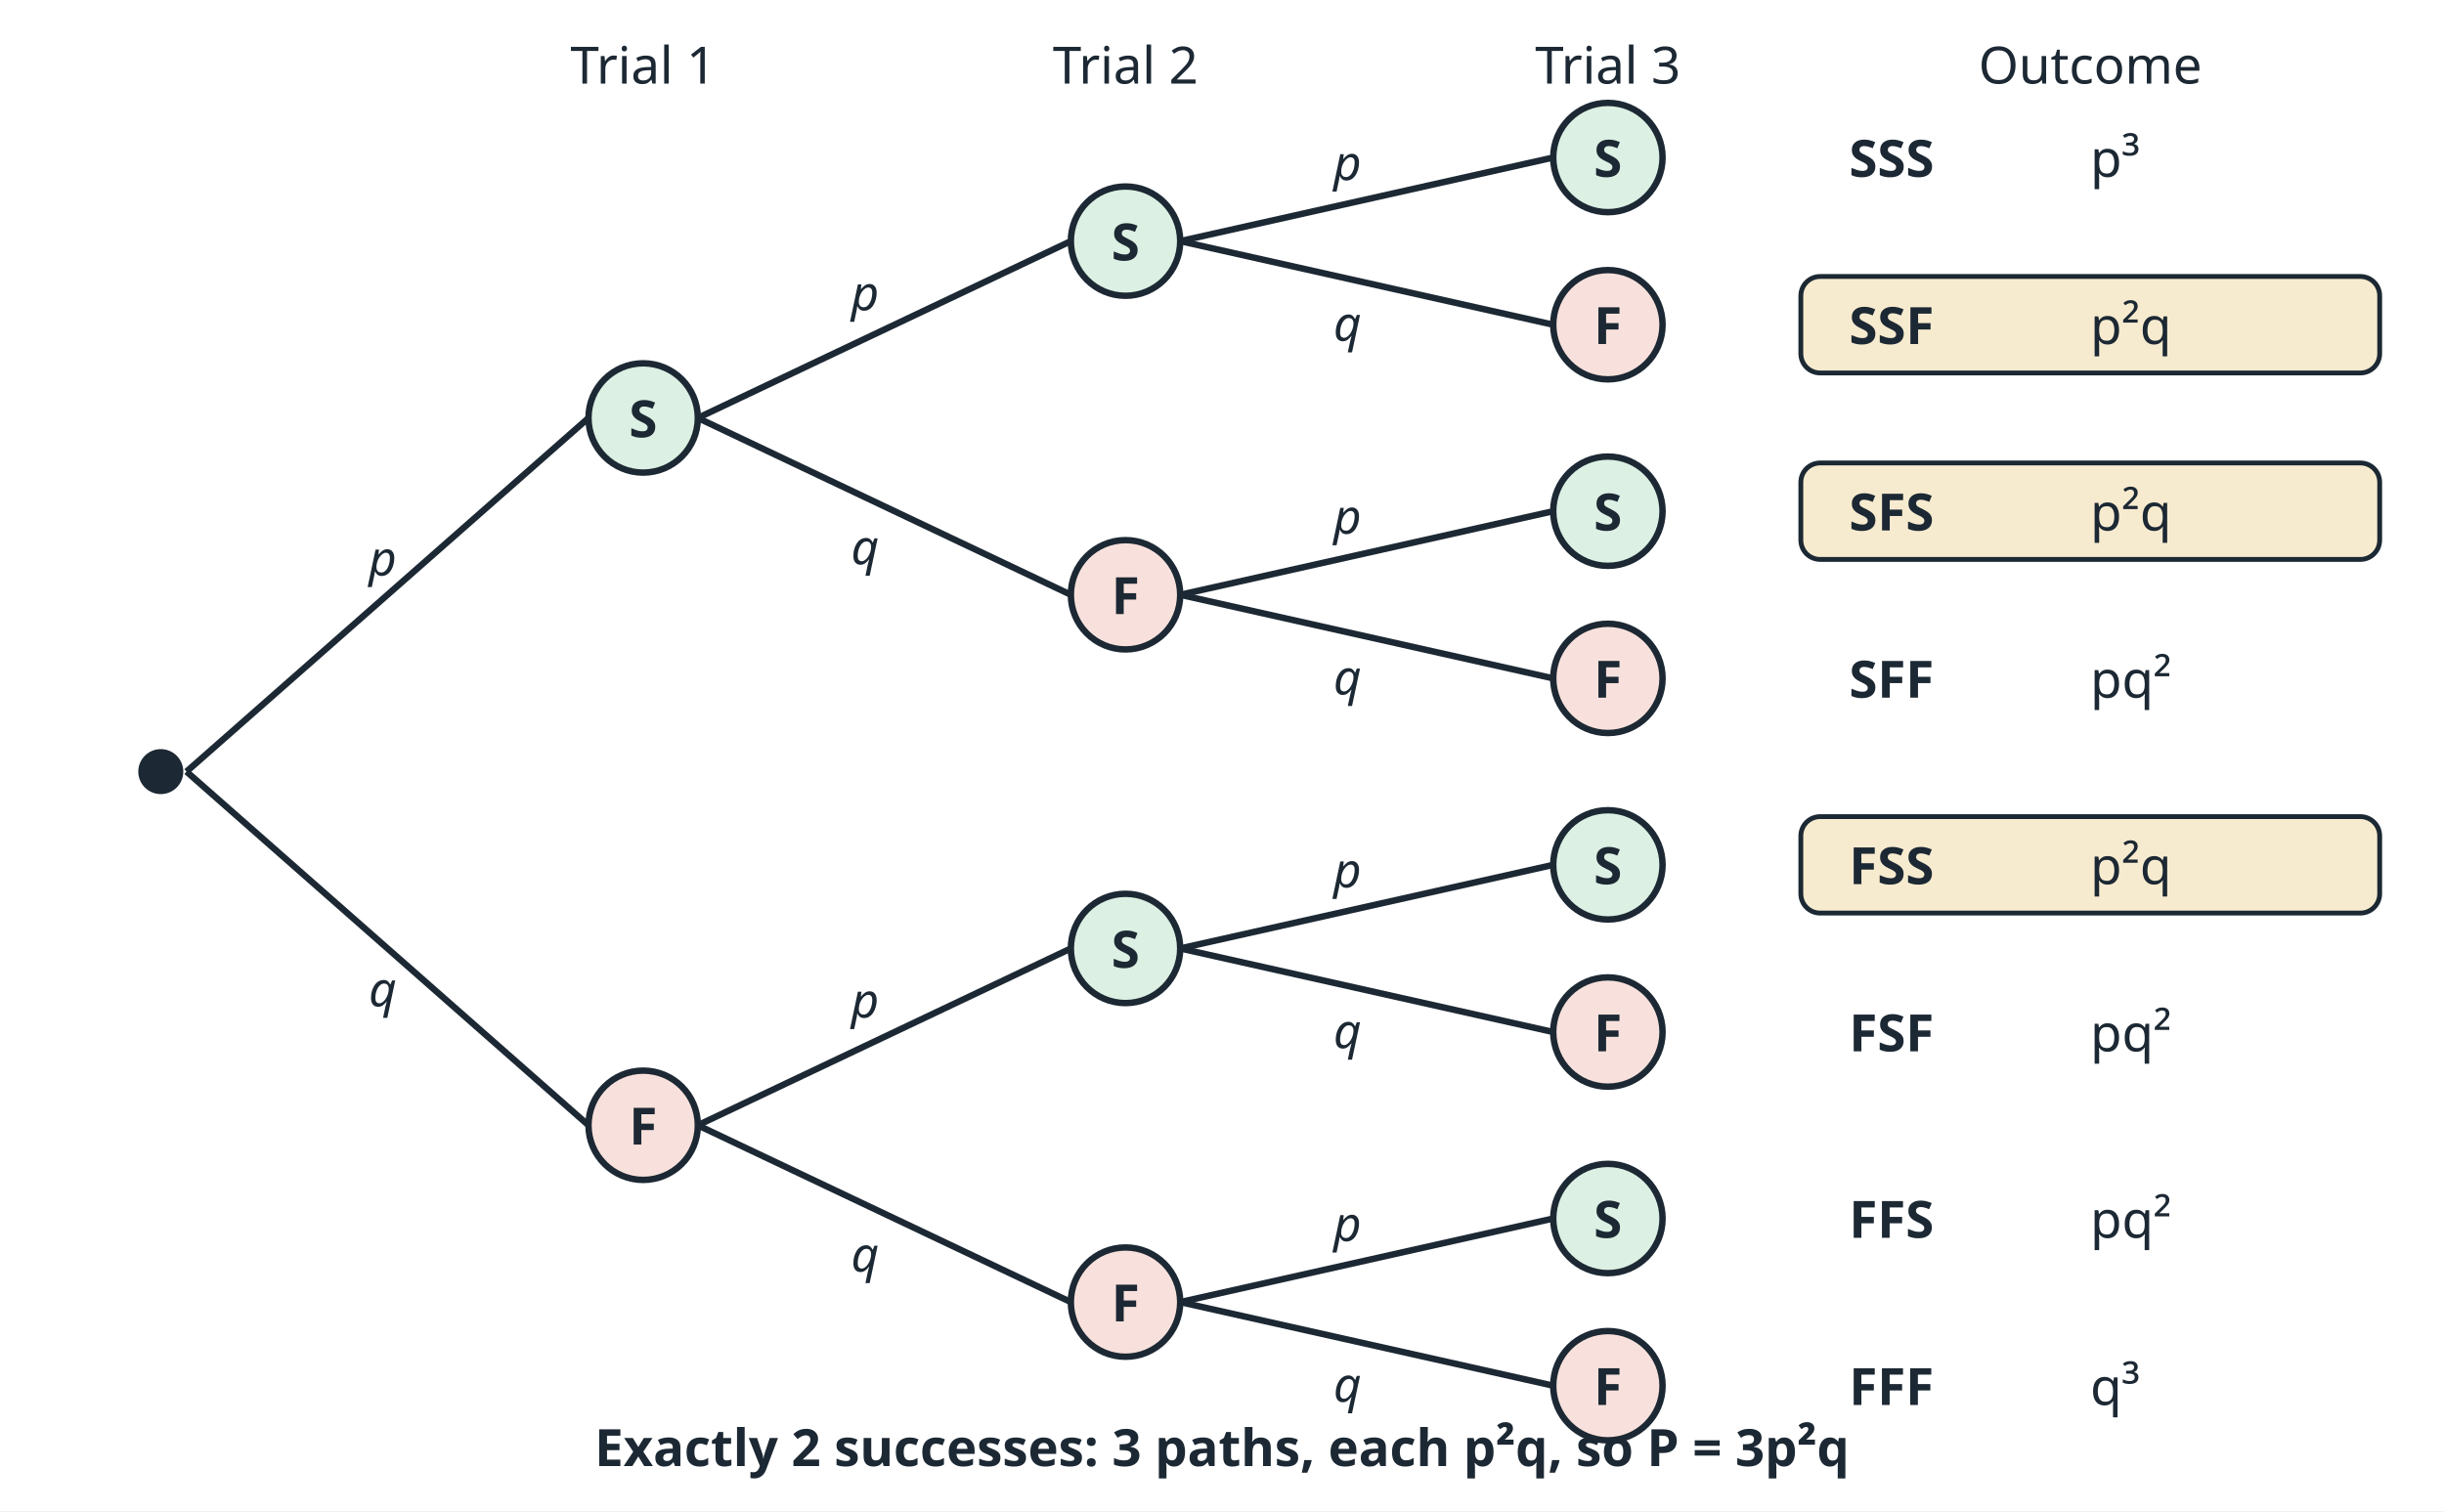
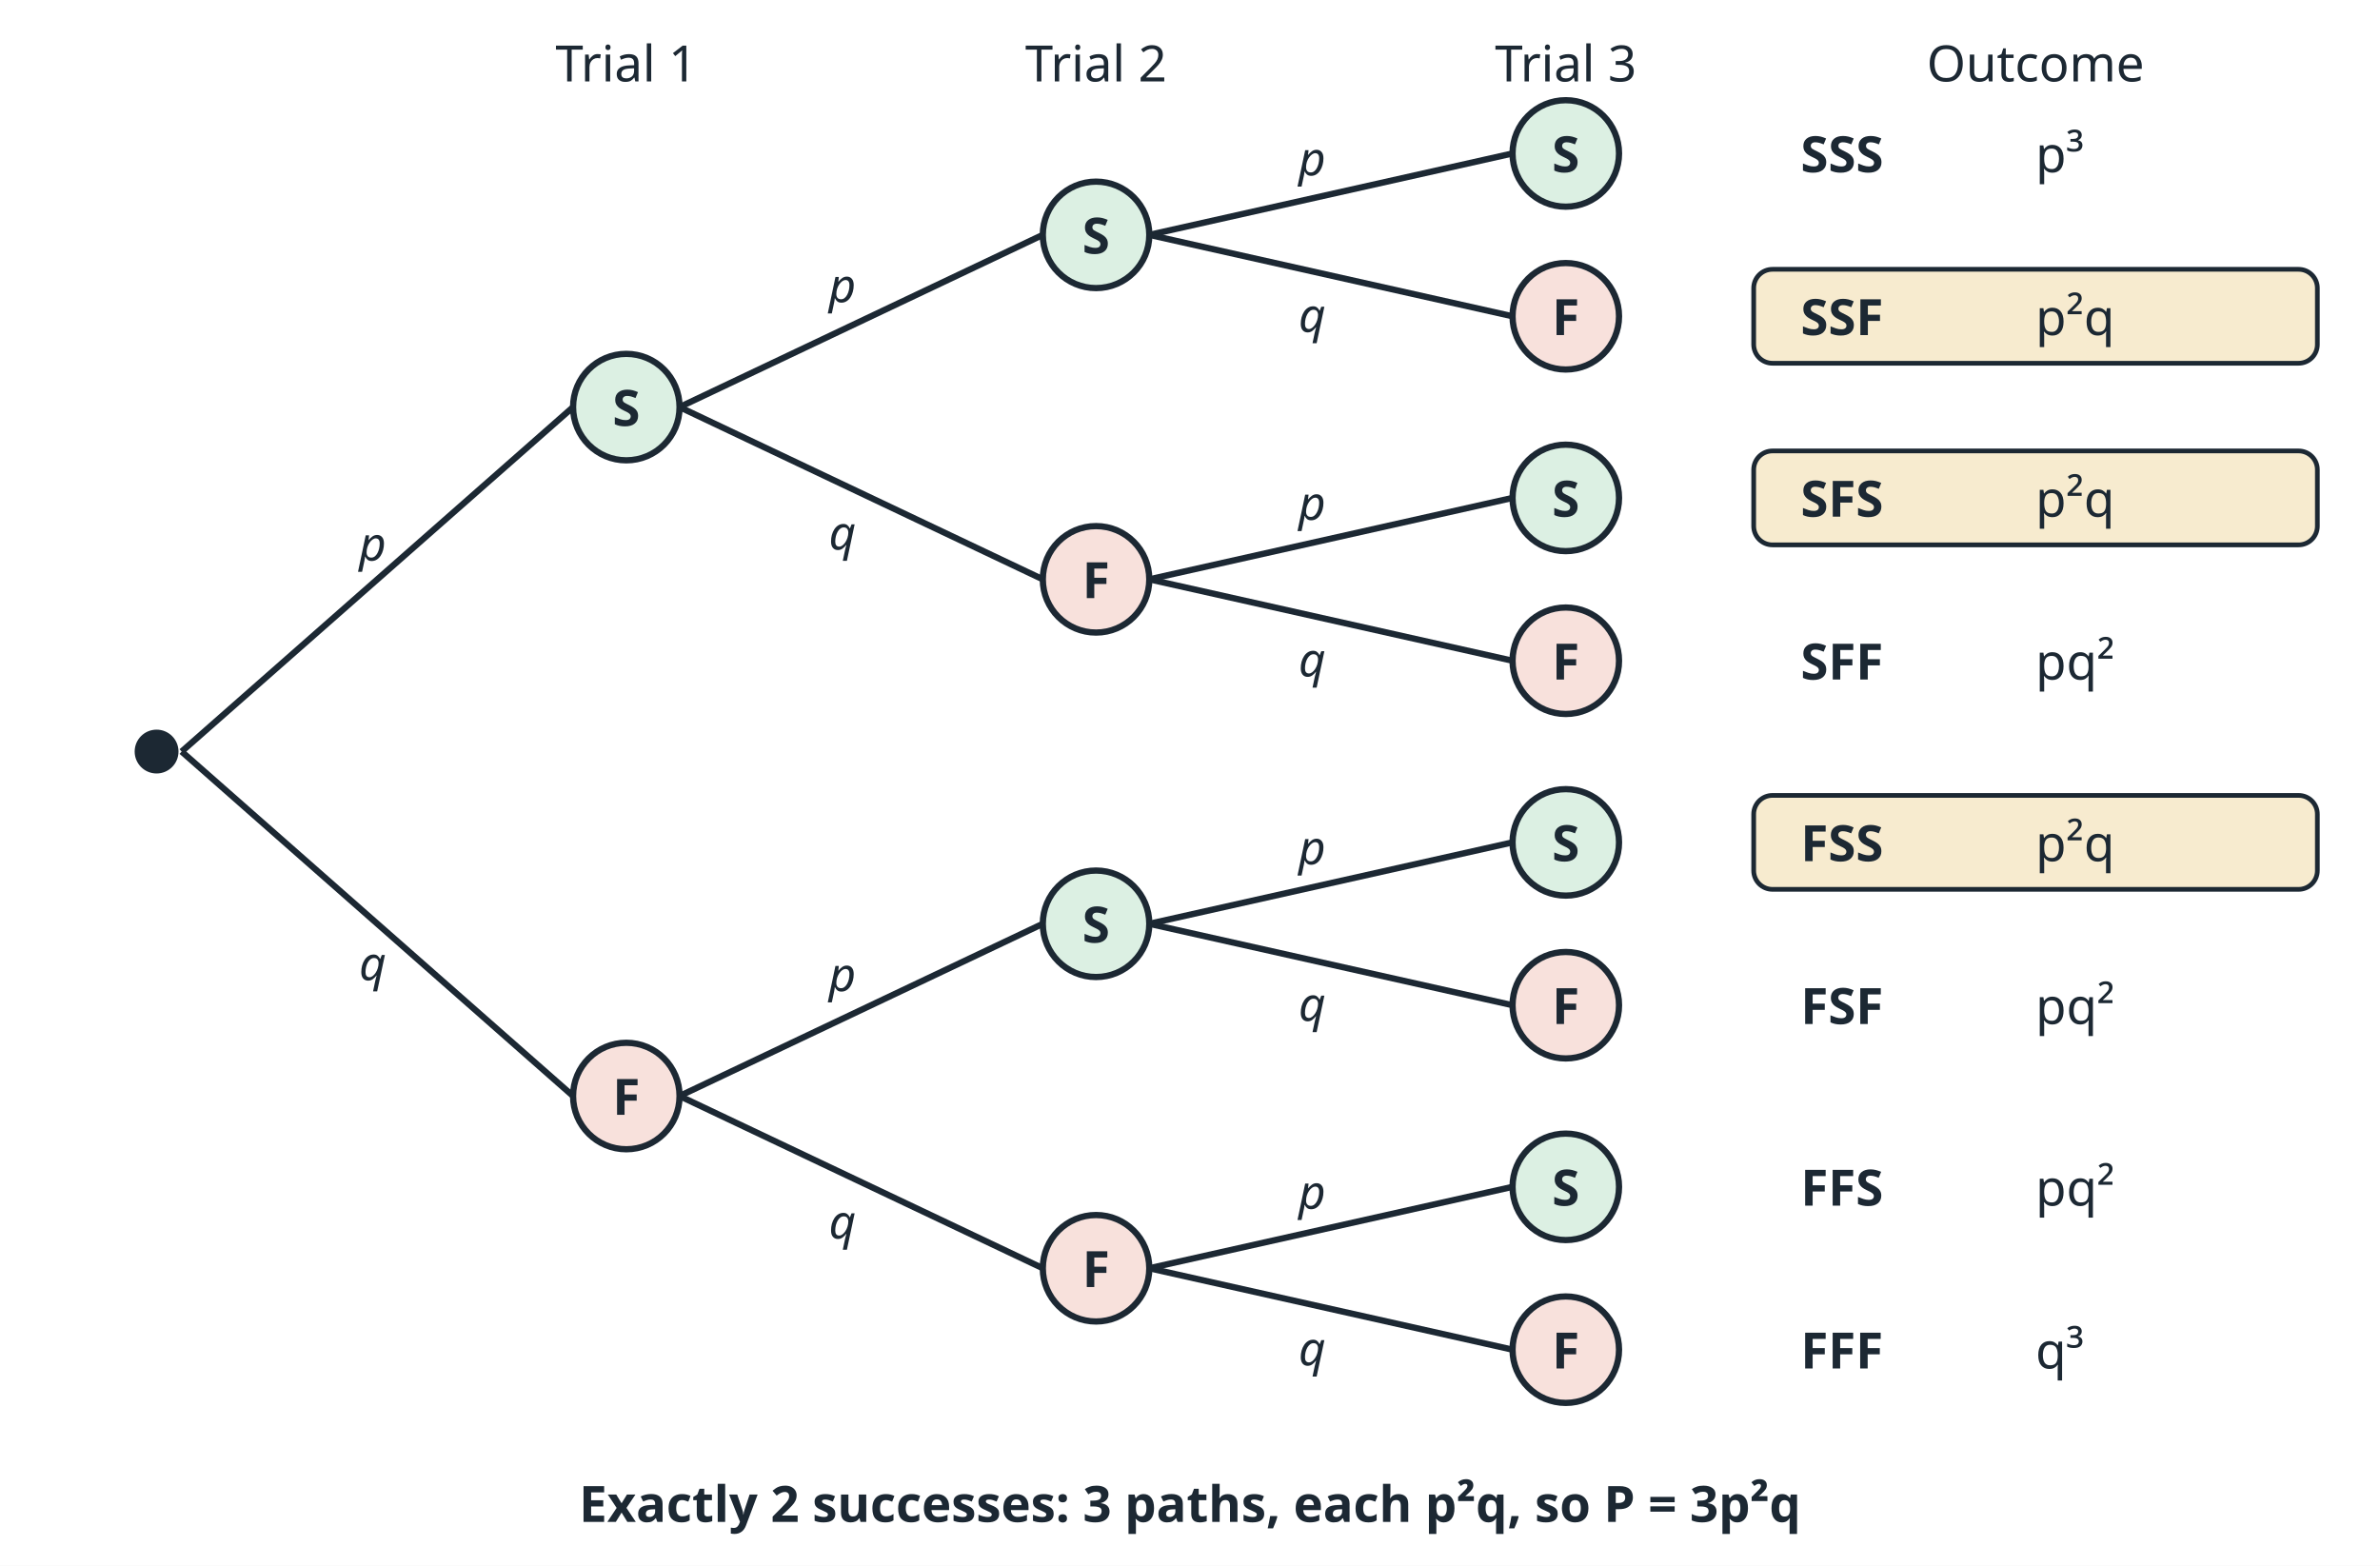
- <svg xmlns="http://www.w3.org/2000/svg" viewBox="0 0 760 470" width="760" height="470" font-family="sans-serif" fill="#1c2833">
-   <rect width="760" height="470" fill="#ffffff" />
+ <svg xmlns="http://www.w3.org/2000/svg" viewBox="0 0 760 500" width="760" height="500" font-family="sans-serif" fill="#1c2833">
+   <rect width="760" height="500" fill="#ffffff" />
  <circle cx="50" cy="240" r="7" fill="#1c2833" />
  <text x="200.0" y="26.0" font-size="16" text-anchor="middle">Trial 1</text>
  <text x="350.0" y="26.0" font-size="16" text-anchor="middle">Trial 2</text>
  <text x="500.0" y="26.0" font-size="16" text-anchor="middle">Trial 3</text>
  <text x="650.0" y="26.0" font-size="16" text-anchor="middle">Outcome</text>
  <line x1="58.0" y1="240.0" x2="183.0" y2="130.0" stroke="#1c2833" stroke-width="2" />
  <text x="119.0" y="179.0" font-size="15" text-anchor="middle" font-style="italic">p</text>
  <circle cx="200" cy="130" r="17" fill="#dcf0e3" stroke="#1c2833" stroke-width="2" />
  <text x="200.0" y="136.0" font-size="16" text-anchor="middle" font-weight="bold">S</text>
  <line x1="217.0" y1="130.0" x2="333.0" y2="75.0" stroke="#1c2833" stroke-width="2" />
  <text x="269.0" y="96.5" font-size="15" text-anchor="middle" font-style="italic">p</text>
  <circle cx="350" cy="75" r="17" fill="#dcf0e3" stroke="#1c2833" stroke-width="2" />
  <text x="350.0" y="81.0" font-size="16" text-anchor="middle" font-weight="bold">S</text>
  <line x1="367.0" y1="75.0" x2="483.0" y2="49.0" stroke="#1c2833" stroke-width="2" />
  <text x="419.0" y="56.0" font-size="15" text-anchor="middle" font-style="italic">p</text>
  <circle cx="500" cy="49" r="17" fill="#dcf0e3" stroke="#1c2833" stroke-width="2" />
  <text x="500.0" y="55.0" font-size="16" text-anchor="middle" font-weight="bold">S</text>
  <text x="575.0" y="55.0" font-size="16" text-anchor="start" font-weight="bold">SSS</text>
  <text x="650.0" y="55.0" font-size="16" text-anchor="start">p³</text>
  <line x1="367.0" y1="75.0" x2="483.0" y2="101.0" stroke="#1c2833" stroke-width="2" />
  <text x="419.0" y="106.0" font-size="15" text-anchor="middle" font-style="italic">q</text>
  <circle cx="500" cy="101" r="17" fill="#f8e1dc" stroke="#1c2833" stroke-width="2" />
  <text x="500.0" y="107.0" font-size="16" text-anchor="middle" font-weight="bold">F</text>
  <rect x="560" y="86" width="180" height="30" rx="6" fill="#f7ebcf" stroke="#1c2833" stroke-width="1.5" />
  <text x="575.0" y="107.0" font-size="16" text-anchor="start" font-weight="bold">SSF</text>
  <text x="650.0" y="107.0" font-size="16" text-anchor="start">p²q</text>
  <line x1="217.0" y1="130.0" x2="333.0" y2="185.0" stroke="#1c2833" stroke-width="2" />
  <text x="269.0" y="175.5" font-size="15" text-anchor="middle" font-style="italic">q</text>
  <circle cx="350" cy="185" r="17" fill="#f8e1dc" stroke="#1c2833" stroke-width="2" />
  <text x="350.0" y="191.0" font-size="16" text-anchor="middle" font-weight="bold">F</text>
  <line x1="367.0" y1="185.0" x2="483.0" y2="159.0" stroke="#1c2833" stroke-width="2" />
  <text x="419.0" y="166.0" font-size="15" text-anchor="middle" font-style="italic">p</text>
  <circle cx="500" cy="159" r="17" fill="#dcf0e3" stroke="#1c2833" stroke-width="2" />
  <text x="500.0" y="165.0" font-size="16" text-anchor="middle" font-weight="bold">S</text>
  <rect x="560" y="144" width="180" height="30" rx="6" fill="#f7ebcf" stroke="#1c2833" stroke-width="1.5" />
  <text x="575.0" y="165.0" font-size="16" text-anchor="start" font-weight="bold">SFS</text>
  <text x="650.0" y="165.0" font-size="16" text-anchor="start">p²q</text>
  <line x1="367.0" y1="185.0" x2="483.0" y2="211.0" stroke="#1c2833" stroke-width="2" />
  <text x="419.0" y="216.0" font-size="15" text-anchor="middle" font-style="italic">q</text>
  <circle cx="500" cy="211" r="17" fill="#f8e1dc" stroke="#1c2833" stroke-width="2" />
  <text x="500.0" y="217.0" font-size="16" text-anchor="middle" font-weight="bold">F</text>
  <text x="575.0" y="217.0" font-size="16" text-anchor="start" font-weight="bold">SFF</text>
  <text x="650.0" y="217.0" font-size="16" text-anchor="start">pq²</text>
  <line x1="58.0" y1="240.0" x2="183.0" y2="350.0" stroke="#1c2833" stroke-width="2" />
  <text x="119.0" y="313.0" font-size="15" text-anchor="middle" font-style="italic">q</text>
  <circle cx="200" cy="350" r="17" fill="#f8e1dc" stroke="#1c2833" stroke-width="2" />
  <text x="200.0" y="356.0" font-size="16" text-anchor="middle" font-weight="bold">F</text>
  <line x1="217.0" y1="350.0" x2="333.0" y2="295.0" stroke="#1c2833" stroke-width="2" />
  <text x="269.0" y="316.5" font-size="15" text-anchor="middle" font-style="italic">p</text>
  <circle cx="350" cy="295" r="17" fill="#dcf0e3" stroke="#1c2833" stroke-width="2" />
  <text x="350.0" y="301.0" font-size="16" text-anchor="middle" font-weight="bold">S</text>
  <line x1="367.0" y1="295.0" x2="483.0" y2="269.0" stroke="#1c2833" stroke-width="2" />
  <text x="419.0" y="276.0" font-size="15" text-anchor="middle" font-style="italic">p</text>
  <circle cx="500" cy="269" r="17" fill="#dcf0e3" stroke="#1c2833" stroke-width="2" />
  <text x="500.0" y="275.0" font-size="16" text-anchor="middle" font-weight="bold">S</text>
  <rect x="560" y="254" width="180" height="30" rx="6" fill="#f7ebcf" stroke="#1c2833" stroke-width="1.5" />
  <text x="575.0" y="275.0" font-size="16" text-anchor="start" font-weight="bold">FSS</text>
  <text x="650.0" y="275.0" font-size="16" text-anchor="start">p²q</text>
  <line x1="367.0" y1="295.0" x2="483.0" y2="321.0" stroke="#1c2833" stroke-width="2" />
  <text x="419.0" y="326.0" font-size="15" text-anchor="middle" font-style="italic">q</text>
  <circle cx="500" cy="321" r="17" fill="#f8e1dc" stroke="#1c2833" stroke-width="2" />
  <text x="500.0" y="327.0" font-size="16" text-anchor="middle" font-weight="bold">F</text>
  <text x="575.0" y="327.0" font-size="16" text-anchor="start" font-weight="bold">FSF</text>
  <text x="650.0" y="327.0" font-size="16" text-anchor="start">pq²</text>
  <line x1="217.0" y1="350.0" x2="333.0" y2="405.0" stroke="#1c2833" stroke-width="2" />
  <text x="269.0" y="395.5" font-size="15" text-anchor="middle" font-style="italic">q</text>
  <circle cx="350" cy="405" r="17" fill="#f8e1dc" stroke="#1c2833" stroke-width="2" />
  <text x="350.0" y="411.0" font-size="16" text-anchor="middle" font-weight="bold">F</text>
  <line x1="367.0" y1="405.0" x2="483.0" y2="379.0" stroke="#1c2833" stroke-width="2" />
  <text x="419.0" y="386.0" font-size="15" text-anchor="middle" font-style="italic">p</text>
  <circle cx="500" cy="379" r="17" fill="#dcf0e3" stroke="#1c2833" stroke-width="2" />
  <text x="500.0" y="385.0" font-size="16" text-anchor="middle" font-weight="bold">S</text>
  <text x="575.0" y="385.0" font-size="16" text-anchor="start" font-weight="bold">FFS</text>
  <text x="650.0" y="385.0" font-size="16" text-anchor="start">pq²</text>
  <line x1="367.0" y1="405.0" x2="483.0" y2="431.0" stroke="#1c2833" stroke-width="2" />
  <text x="419.0" y="436.0" font-size="15" text-anchor="middle" font-style="italic">q</text>
  <circle cx="500" cy="431" r="17" fill="#f8e1dc" stroke="#1c2833" stroke-width="2" />
  <text x="500.0" y="437.0" font-size="16" text-anchor="middle" font-weight="bold">F</text>
  <text x="575.0" y="437.0" font-size="16" text-anchor="start" font-weight="bold">FFF</text>
  <text x="650.0" y="437.0" font-size="16" text-anchor="start">q³</text>
-   <text x="380.0" y="456.0" font-size="16" text-anchor="middle" font-weight="bold">Exactly 2 successes: 3 paths, each p²q, so P = 3p²q</text>
+   <text x="380.0" y="486.0" font-size="16" text-anchor="middle" font-weight="bold">Exactly 2 successes: 3 paths, each p²q, so P = 3p²q</text>
</svg>
